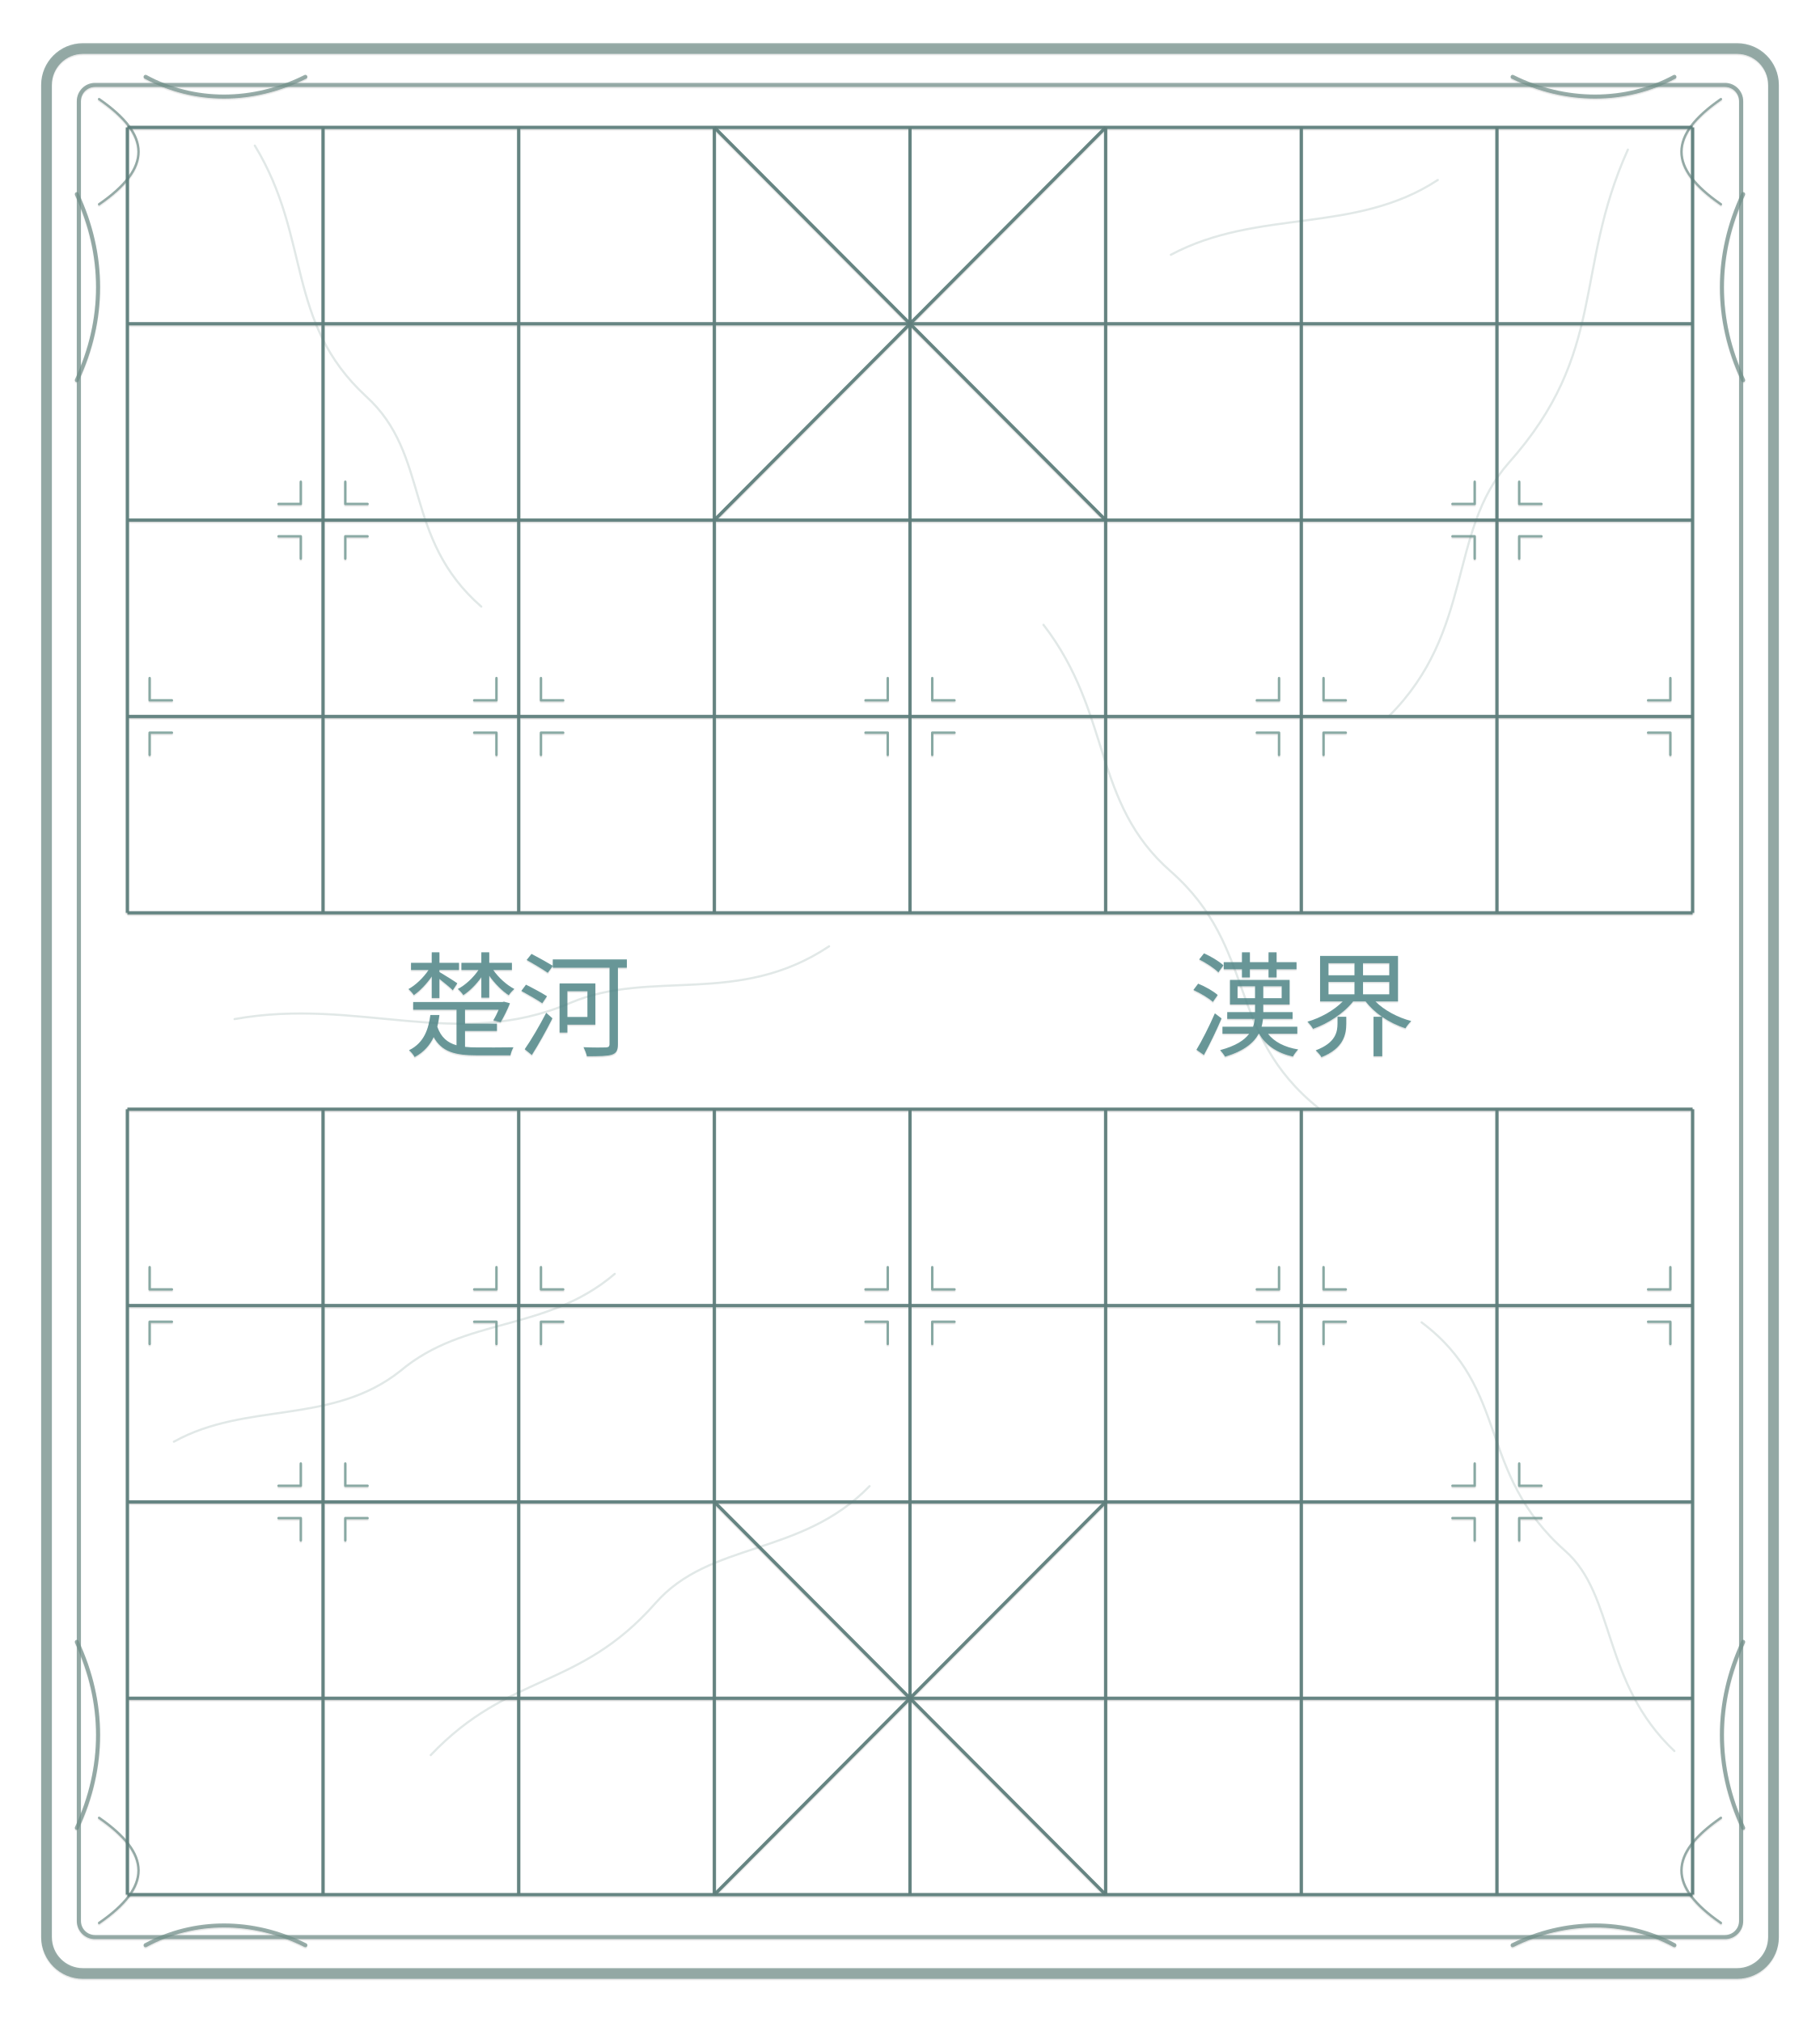
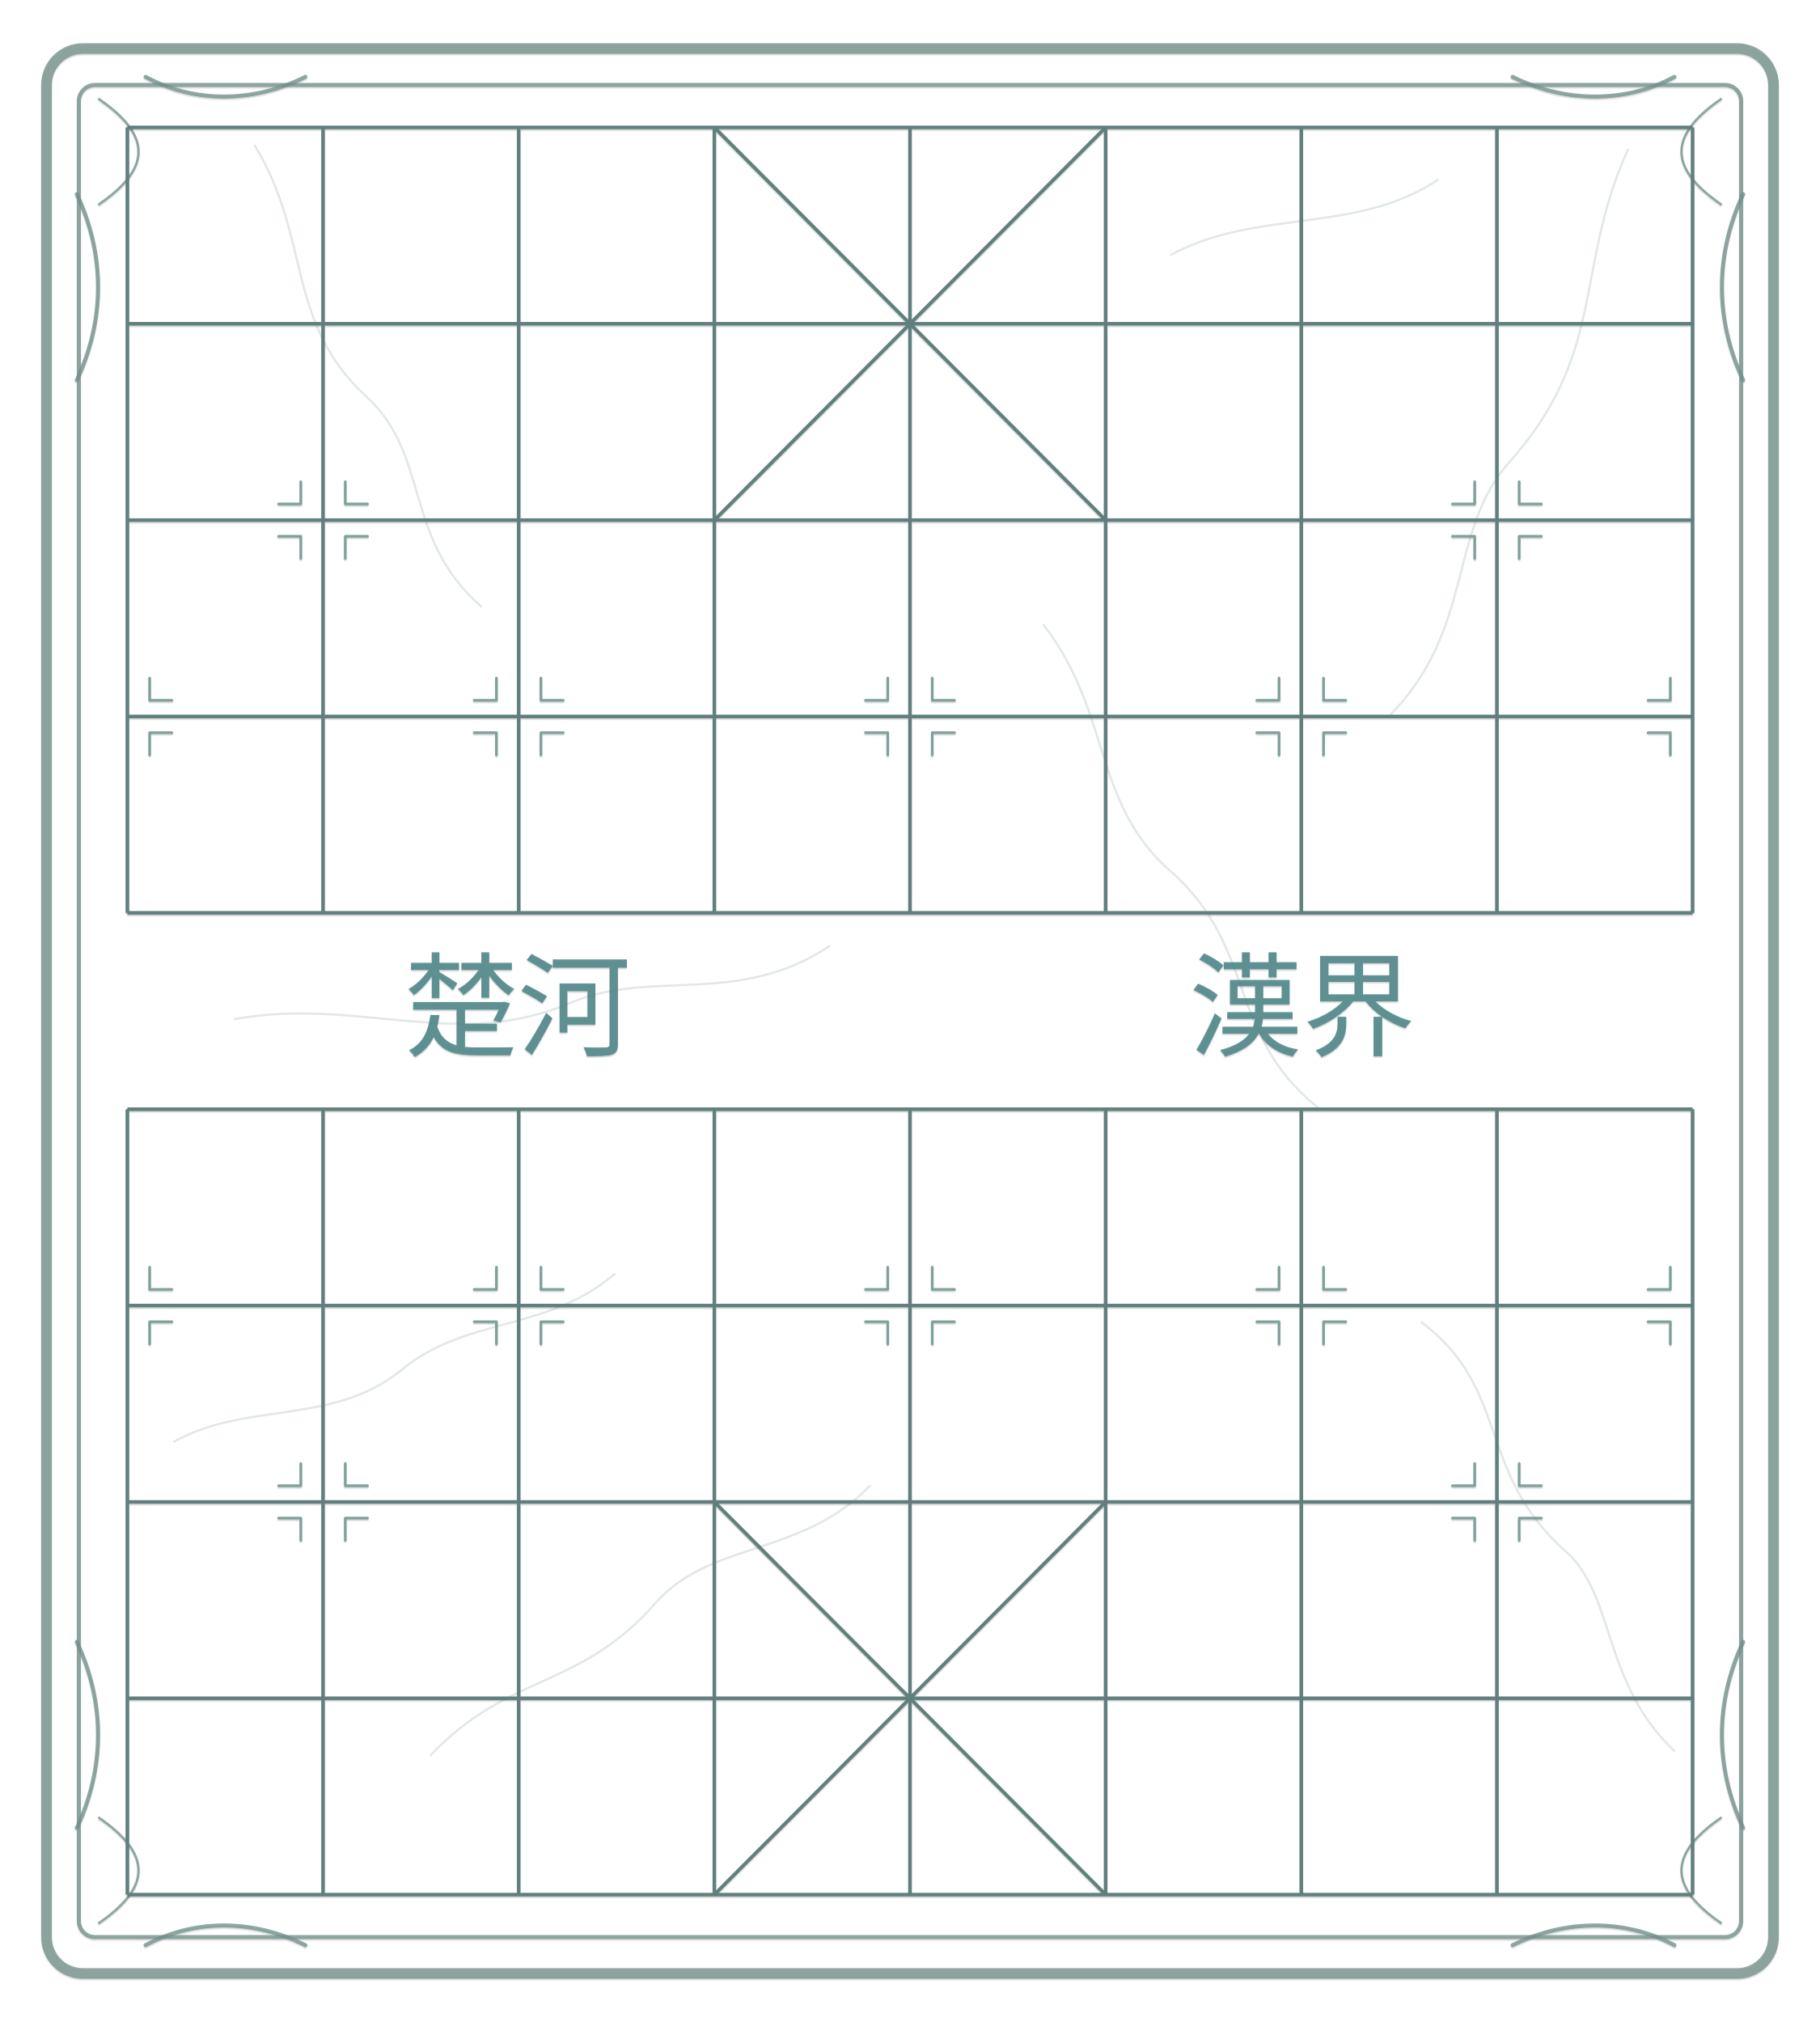
<svg xmlns="http://www.w3.org/2000/svg" viewBox="0 0 900 1000" fill="none">
  <defs>
    <g id="pointMark" fill="none" stroke-linecap="round" stroke-linejoin="round">
      <path d="M-22 -8H-11V-19 M22 -8H11V-19 M-22 8H-11V19 M22 8H11V19" />
    </g>
    <g id="pointMarkLeftEdge" fill="none" stroke-linecap="round" stroke-linejoin="round">
      <path d="M22 -8H11V-19 M22 8H11V19" />
    </g>
    <g id="pointMarkRightEdge" fill="none" stroke-linecap="round" stroke-linejoin="round">
      <path d="M-22 -8H-11V-19 M-22 8H-11V19" />
    </g>
    <filter id="softInk" x="-4%" y="-4%" width="108%" height="108%">
-       <feDropShadow dx="0" dy="0.55" stdDeviation="0.35" flood-color="#000000" flood-opacity="0.18" />
+       <feDropShadow dx="0" dy="0.62" stdDeviation="0.42" flood-color="#000000" flood-opacity="0.24" />
    </filter>
  </defs>
  <rect width="900" height="1000" fill="transparent" />
-   <g stroke="#6f8d88" stroke-opacity="0.7" fill="none" stroke-linejoin="round" filter="url(#softInk)">
+   <g stroke="#6f8d88" stroke-opacity="0.75" fill="none" stroke-linejoin="round" filter="url(#softInk)">
    <rect x="23" y="24" width="854" height="952" rx="18" stroke-width="5.3" />
    <rect x="39" y="42" width="822" height="916" rx="8" stroke-width="2.05" />
    <path d="M72 38C96 51 125 51 151 38M748 38C774 51 804 51 828 38M72 962C96 949 125 949 151 962M748 962C774 949 804 949 828 962" stroke-width="2.0" stroke-linecap="round" />
    <path d="M38 96C52 126 52 158 38 188M862 96C848 126 848 158 862 188M38 812C52 842 52 874 38 904M862 812C848 842 848 874 862 904" stroke-width="2.0" stroke-linecap="round" />
    <path d="M49 49C75 67 75 83 49 101M851 49C825 67 825 83 851 101M49 951C75 933 75 917 49 899M851 951C825 933 825 917 851 899" stroke-width="1.18" stroke-linecap="round" />
  </g>
  <g stroke="#6c908b" stroke-opacity="0.2" stroke-width="1.08" fill="none" stroke-linecap="round" stroke-linejoin="round">
    <path d="M126 72C154 118 141 159 181 196C213 225 199 266 238 300" />
    <path d="M805 74C778 134 795 174 746 229C716 263 729 312 687 354" />
    <path d="M116 504C177 493 226 520 282 496C322 479 365 498 410 468" />
    <path d="M516 309C550 353 540 397 579 431C622 469 606 511 652 548" />
    <path d="M703 654C747 687 730 728 774 767C799 789 792 832 828 866" />
    <path d="M213 868C252 827 286 836 324 793C351 762 396 770 430 735" />
    <path d="M86 713C122 693 164 705 198 678C230 651 270 659 304 630" />
    <path d="M579 126C622 103 670 116 711 89" />
  </g>
-   <g stroke="#5f7f7b" stroke-opacity="0.94" stroke-width="1.62" stroke-linecap="butt" filter="url(#softInk)">
+   <g stroke="#5f7f7b" stroke-opacity="0.98" stroke-width="1.76" stroke-linecap="butt" filter="url(#softInk)">
    <path d="M63 63V451.444M63 548.556V937M159.75 63V451.444M159.75 548.556V937M256.5 63V451.444M256.5 548.556V937M353.25 63V451.444M353.25 548.556V937M450 63V451.444M450 548.556V937M546.75 63V451.444M546.75 548.556V937M643.5 63V451.444M643.5 548.556V937M740.25 63V451.444M740.25 548.556V937M837 63V451.444M837 548.556V937" />
    <path d="M63 63H837M63 160.111H837M63 257.222H837M63 354.333H837M63 451.444H837M63 548.556H837M63 645.667H837M63 742.778H837M63 839.889H837M63 937H837" />
    <path d="M353.25 63L546.75 257.222M546.75 63L353.25 257.222M353.25 742.778L546.75 937M546.75 742.778L353.25 937" />
  </g>
-   <g stroke="#6f9690" stroke-opacity="0.78" stroke-width="1.2" filter="url(#softInk)">
+   <g stroke="#6f9690" stroke-opacity="0.86" stroke-width="1.32" filter="url(#softInk)">
    <use href="#pointMark" transform="translate(159.75 257.222)" />
    <use href="#pointMark" transform="translate(740.25 257.222)" />
    <use href="#pointMark" transform="translate(159.75 742.778)" />
    <use href="#pointMark" transform="translate(740.25 742.778)" />
    <use href="#pointMarkLeftEdge" transform="translate(63 354.333)" />
    <use href="#pointMark" transform="translate(256.5 354.333)" />
    <use href="#pointMark" transform="translate(450 354.333)" />
    <use href="#pointMark" transform="translate(643.5 354.333)" />
    <use href="#pointMarkRightEdge" transform="translate(837 354.333)" />
    <use href="#pointMarkLeftEdge" transform="translate(63 645.667)" />
    <use href="#pointMark" transform="translate(256.5 645.667)" />
    <use href="#pointMark" transform="translate(450 645.667)" />
    <use href="#pointMark" transform="translate(643.5 645.667)" />
    <use href="#pointMarkRightEdge" transform="translate(837 645.667)" />
  </g>
-   <g fill="#4d8586" fill-opacity="0.82" font-family="KaiTi, STKaiti, SimSun, serif" font-size="56" text-anchor="middle" filter="url(#softInk)">
+   <g fill="#4d8586" fill-opacity="0.86" font-family="KaiTi, STKaiti, SimSun, serif" font-size="56" text-anchor="middle" filter="url(#softInk)">
    <text x="256" y="518">楚河</text>
    <text x="644" y="518">漢界</text>
  </g>
</svg>
